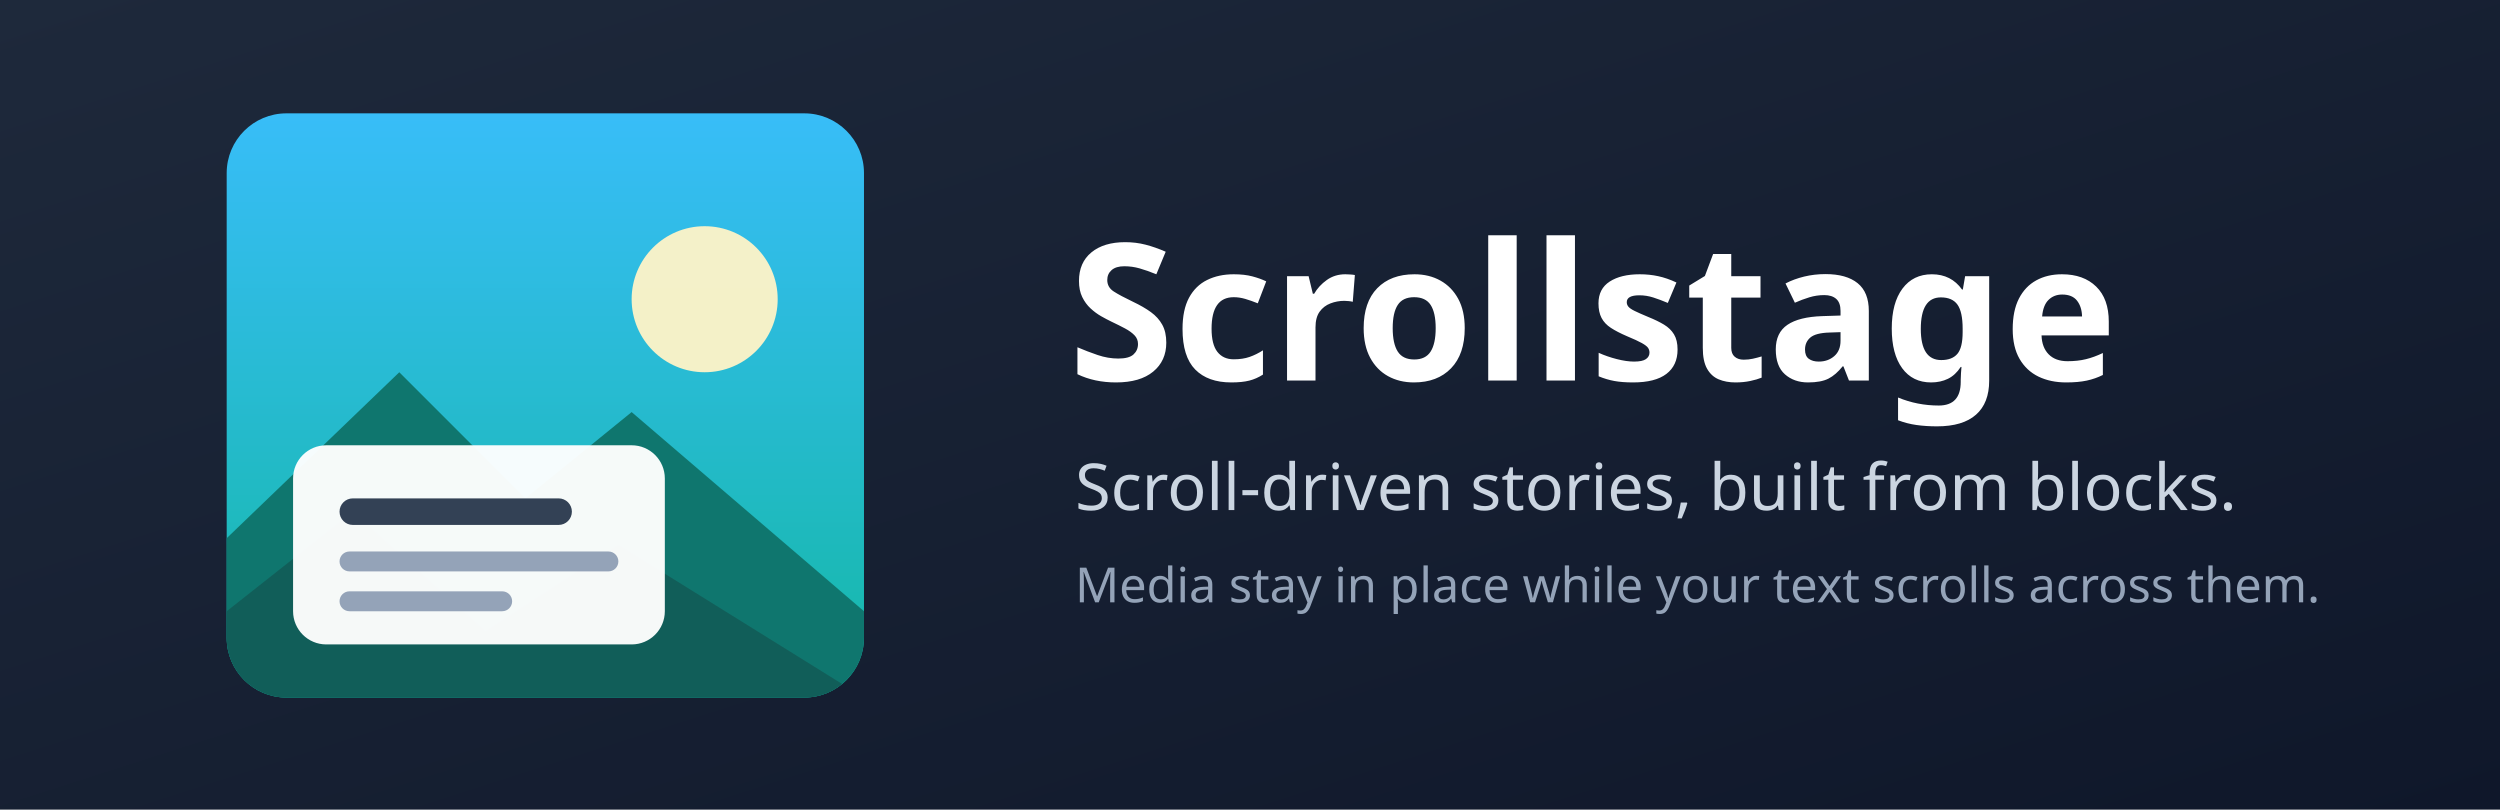
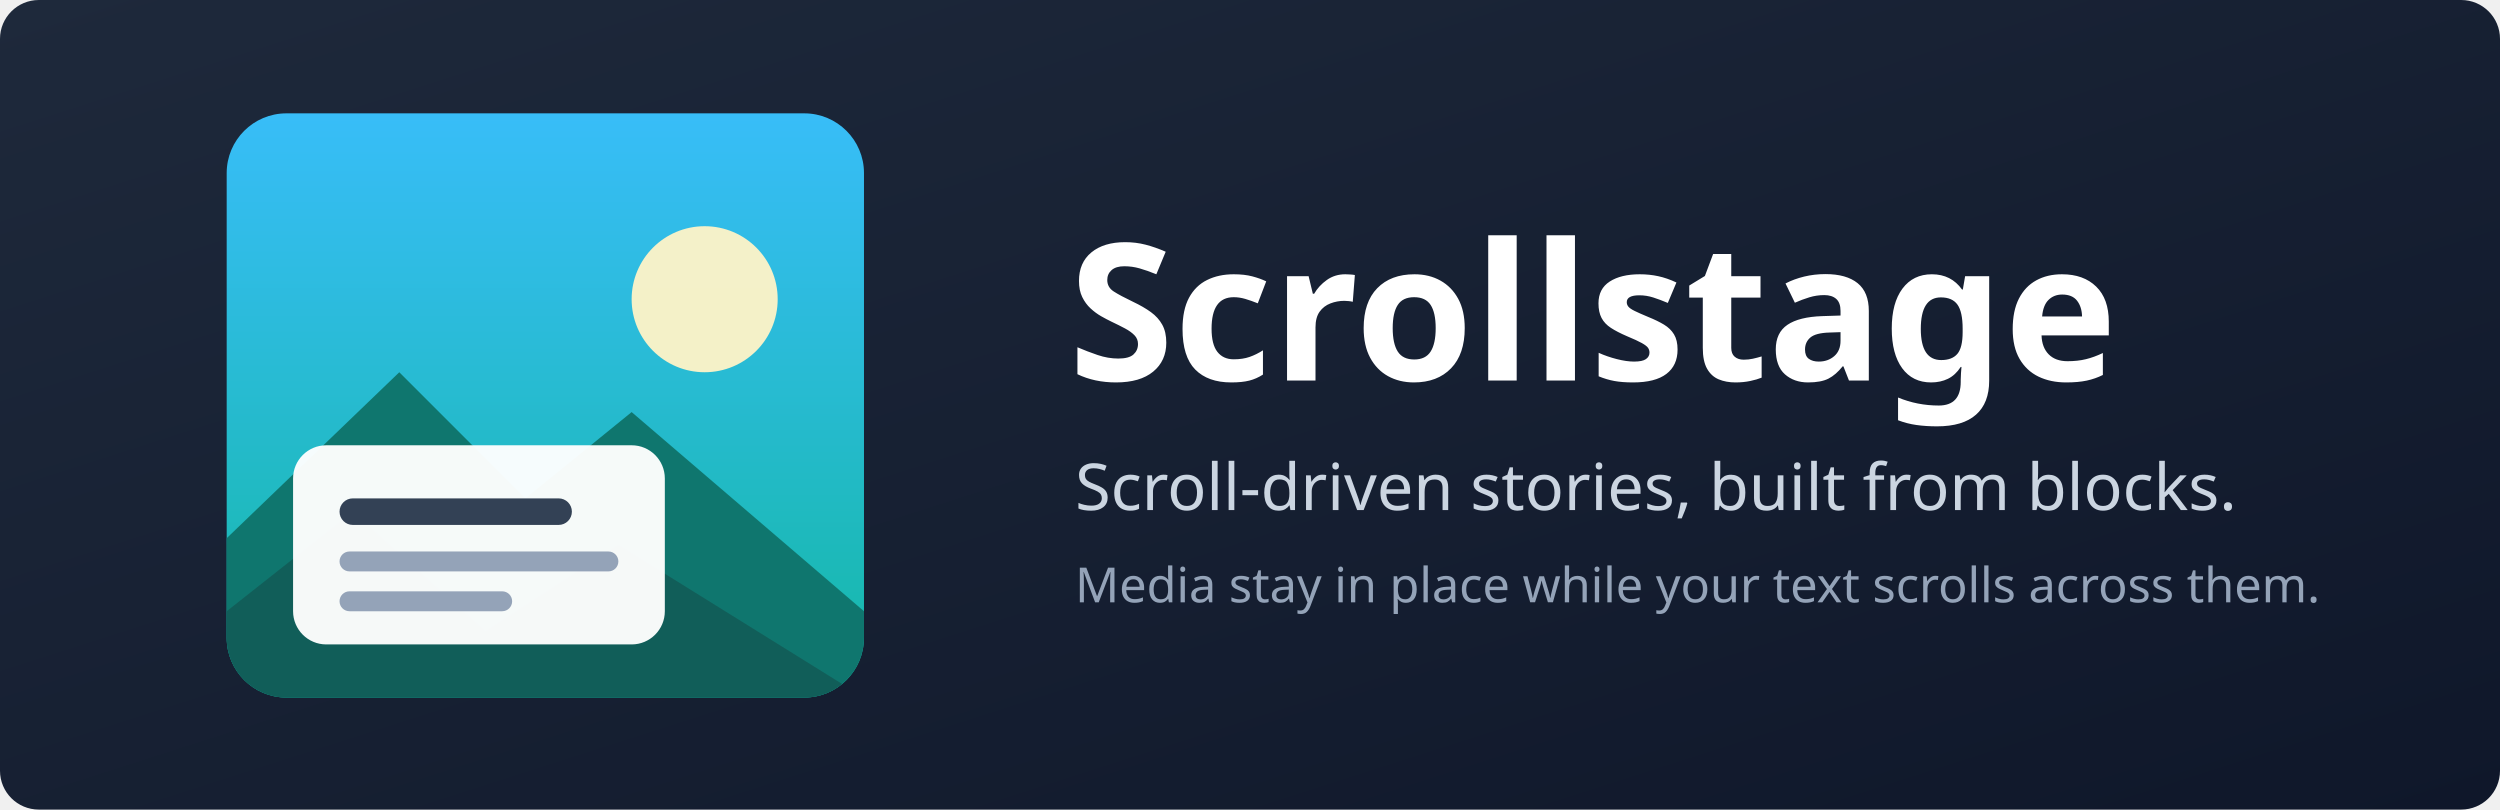
<svg xmlns="http://www.w3.org/2000/svg" viewBox="0 0 1544 500" width="1544" height="500">
  <style>
    /* Two scenes take turns: a text box scrolls up across the stage, then the
       medium behind it changes and the next box starts at the bottom. */
    .box { animation: 6s linear infinite; }
    .box-a { animation-name: box-a; }
    .box-b { animation-name: box-b; }
    .scene { animation: 6s linear infinite; }
    .scene-a { animation-name: scene-a; }
    .scene-b { opacity: 0; animation-name: scene-b; }
    @keyframes box-a {
      0%      { transform: translateY(190px); }
      41.67%  { transform: translateY(-170px); }
      41.68%, 100% { transform: translateY(190px); }
    }
    @keyframes box-b {
      0%, 50% { transform: translateY(190px); }
      91.67%  { transform: translateY(-170px); }
      91.68%, 100% { transform: translateY(190px); }
    }
    @keyframes scene-a {
      0%, 41.67% { opacity: 1; }
      48.33%, 91.67% { opacity: 0; }
      98.33%, 100% { opacity: 1; }
    }
    @keyframes scene-b {
      0%, 41.67% { opacity: 0; }
      48.33%, 91.67% { opacity: 1; }
      98.33%, 100% { opacity: 0; }
    }
    @media (prefers-reduced-motion: reduce) {
      .box, .scene { animation: none; }
    }
  </style>
  <defs>
    <linearGradient id="bg" x1="0" y1="0" x2="1" y2="1">
      <stop offset="0" stop-color="#1e293b" />
      <stop offset="1" stop-color="#0f172a" />
    </linearGradient>
    <linearGradient id="day" x1="0" y1="0" x2="0" y2="1">
      <stop offset="0" stop-color="#38bdf8" />
      <stop offset="1" stop-color="#14b8a6" />
    </linearGradient>
    <linearGradient id="dusk" x1="0" y1="0" x2="0" y2="1">
      <stop offset="0" stop-color="#fb923c" />
      <stop offset="1" stop-color="#6d28d9" />
    </linearGradient>
    <clipPath id="stage">
      <rect x="32" y="40" width="192" height="176" rx="18" />
    </clipPath>
  </defs>
-   <rect width="1544" height="500" fill="url(#bg)" />
+   <rect width="1544" height="500" rx="24" fill="url(#bg)" />
  <g transform="translate(140 70) scale(2.05) translate(-32 -40)">
    <g clip-path="url(#stage)">
      <g class="scene scene-b">
        <rect x="32" y="40" width="192" height="176" fill="url(#dusk)" />
        <circle cx="84" cy="88" r="18" fill="#fef9c3" opacity="0.95" />
        <path d="M32 216 L32 150 L100 104 L150 150 L190 122 L224 156 L224 216 Z" fill="#4c1d95" />
        <path d="M32 216 L32 196 L80 168 L130 204 L180 176 L224 216 Z" fill="#2e1065" />
        <g class="box box-b">
          <rect x="52" y="140" width="112" height="60" rx="10" fill="#ffffff" opacity="0.96" />
          <rect x="66" y="156" width="56" height="8" rx="4" fill="#334155" />
          <rect x="66" y="172" width="84" height="6" rx="3" fill="#94a3b8" />
          <rect x="66" y="184" width="66" height="6" rx="3" fill="#94a3b8" />
        </g>
      </g>
      <g class="scene scene-a">
        <rect x="32" y="40" width="192" height="176" fill="url(#day)" />
        <circle cx="176" cy="96" r="22" fill="#fef3c7" opacity="0.95" />
        <path d="M32 216 L32 168 L84 118 L122 156 L154 130 L224 190 L224 216 Z" fill="#0f766e" />
        <path d="M32 216 L32 190 L70 160 L110 196 L150 170 L224 216 Z" fill="#115e59" />
        <g class="box box-a">
          <rect x="52" y="140" width="112" height="60" rx="10" fill="#ffffff" opacity="0.96" />
          <rect x="66" y="156" width="70" height="8" rx="4" fill="#334155" />
          <rect x="66" y="172" width="84" height="6" rx="3" fill="#94a3b8" />
          <rect x="66" y="184" width="52" height="6" rx="3" fill="#94a3b8" />
        </g>
      </g>
    </g>
  </g>
  <text x="660" y="235" font-family="Noto Sans, DejaVu Sans, sans-serif" font-size="118" font-weight="700" fill="#ffffff">Scrollstage</text>
  <text x="664" y="315" font-family="Noto Sans, DejaVu Sans, sans-serif" font-size="40" fill="#cbd5e1">Scroll-driven stories, built from blocks.</text>
  <text x="664" y="372" font-family="Noto Sans, DejaVu Sans, sans-serif" font-size="30" fill="#94a3b8">Media stay in place while your text scrolls across them.</text>
</svg>
